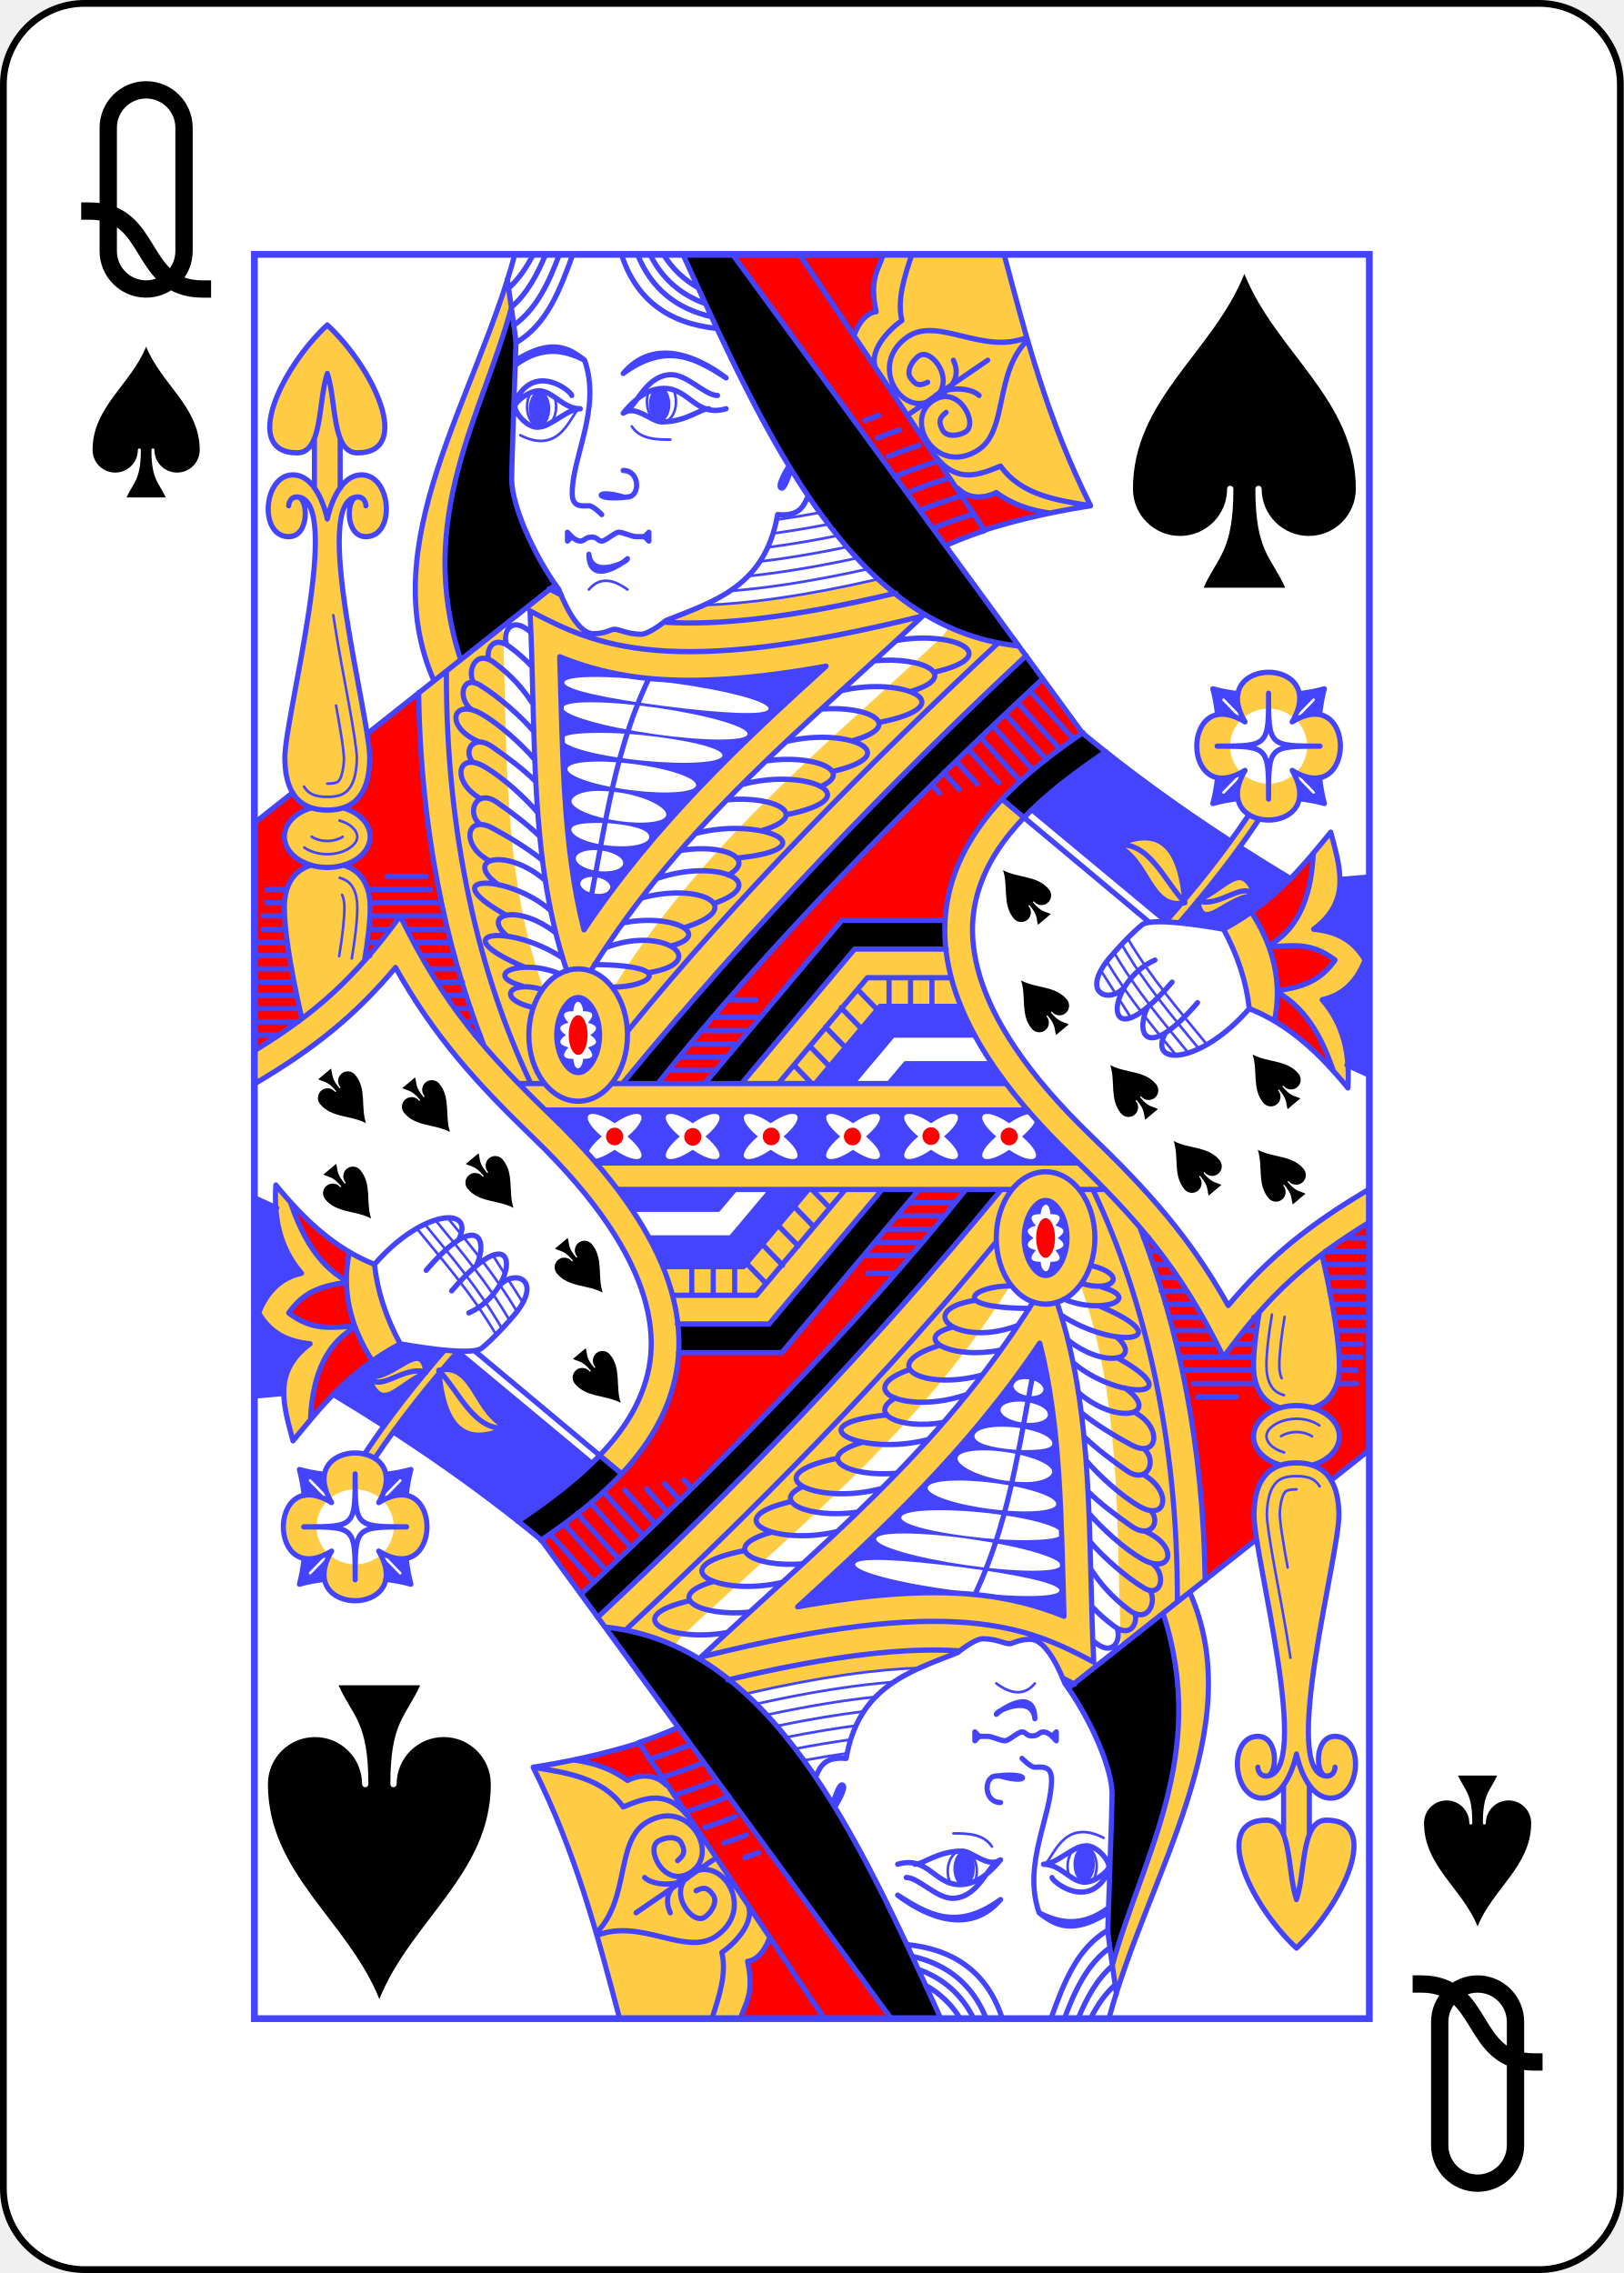
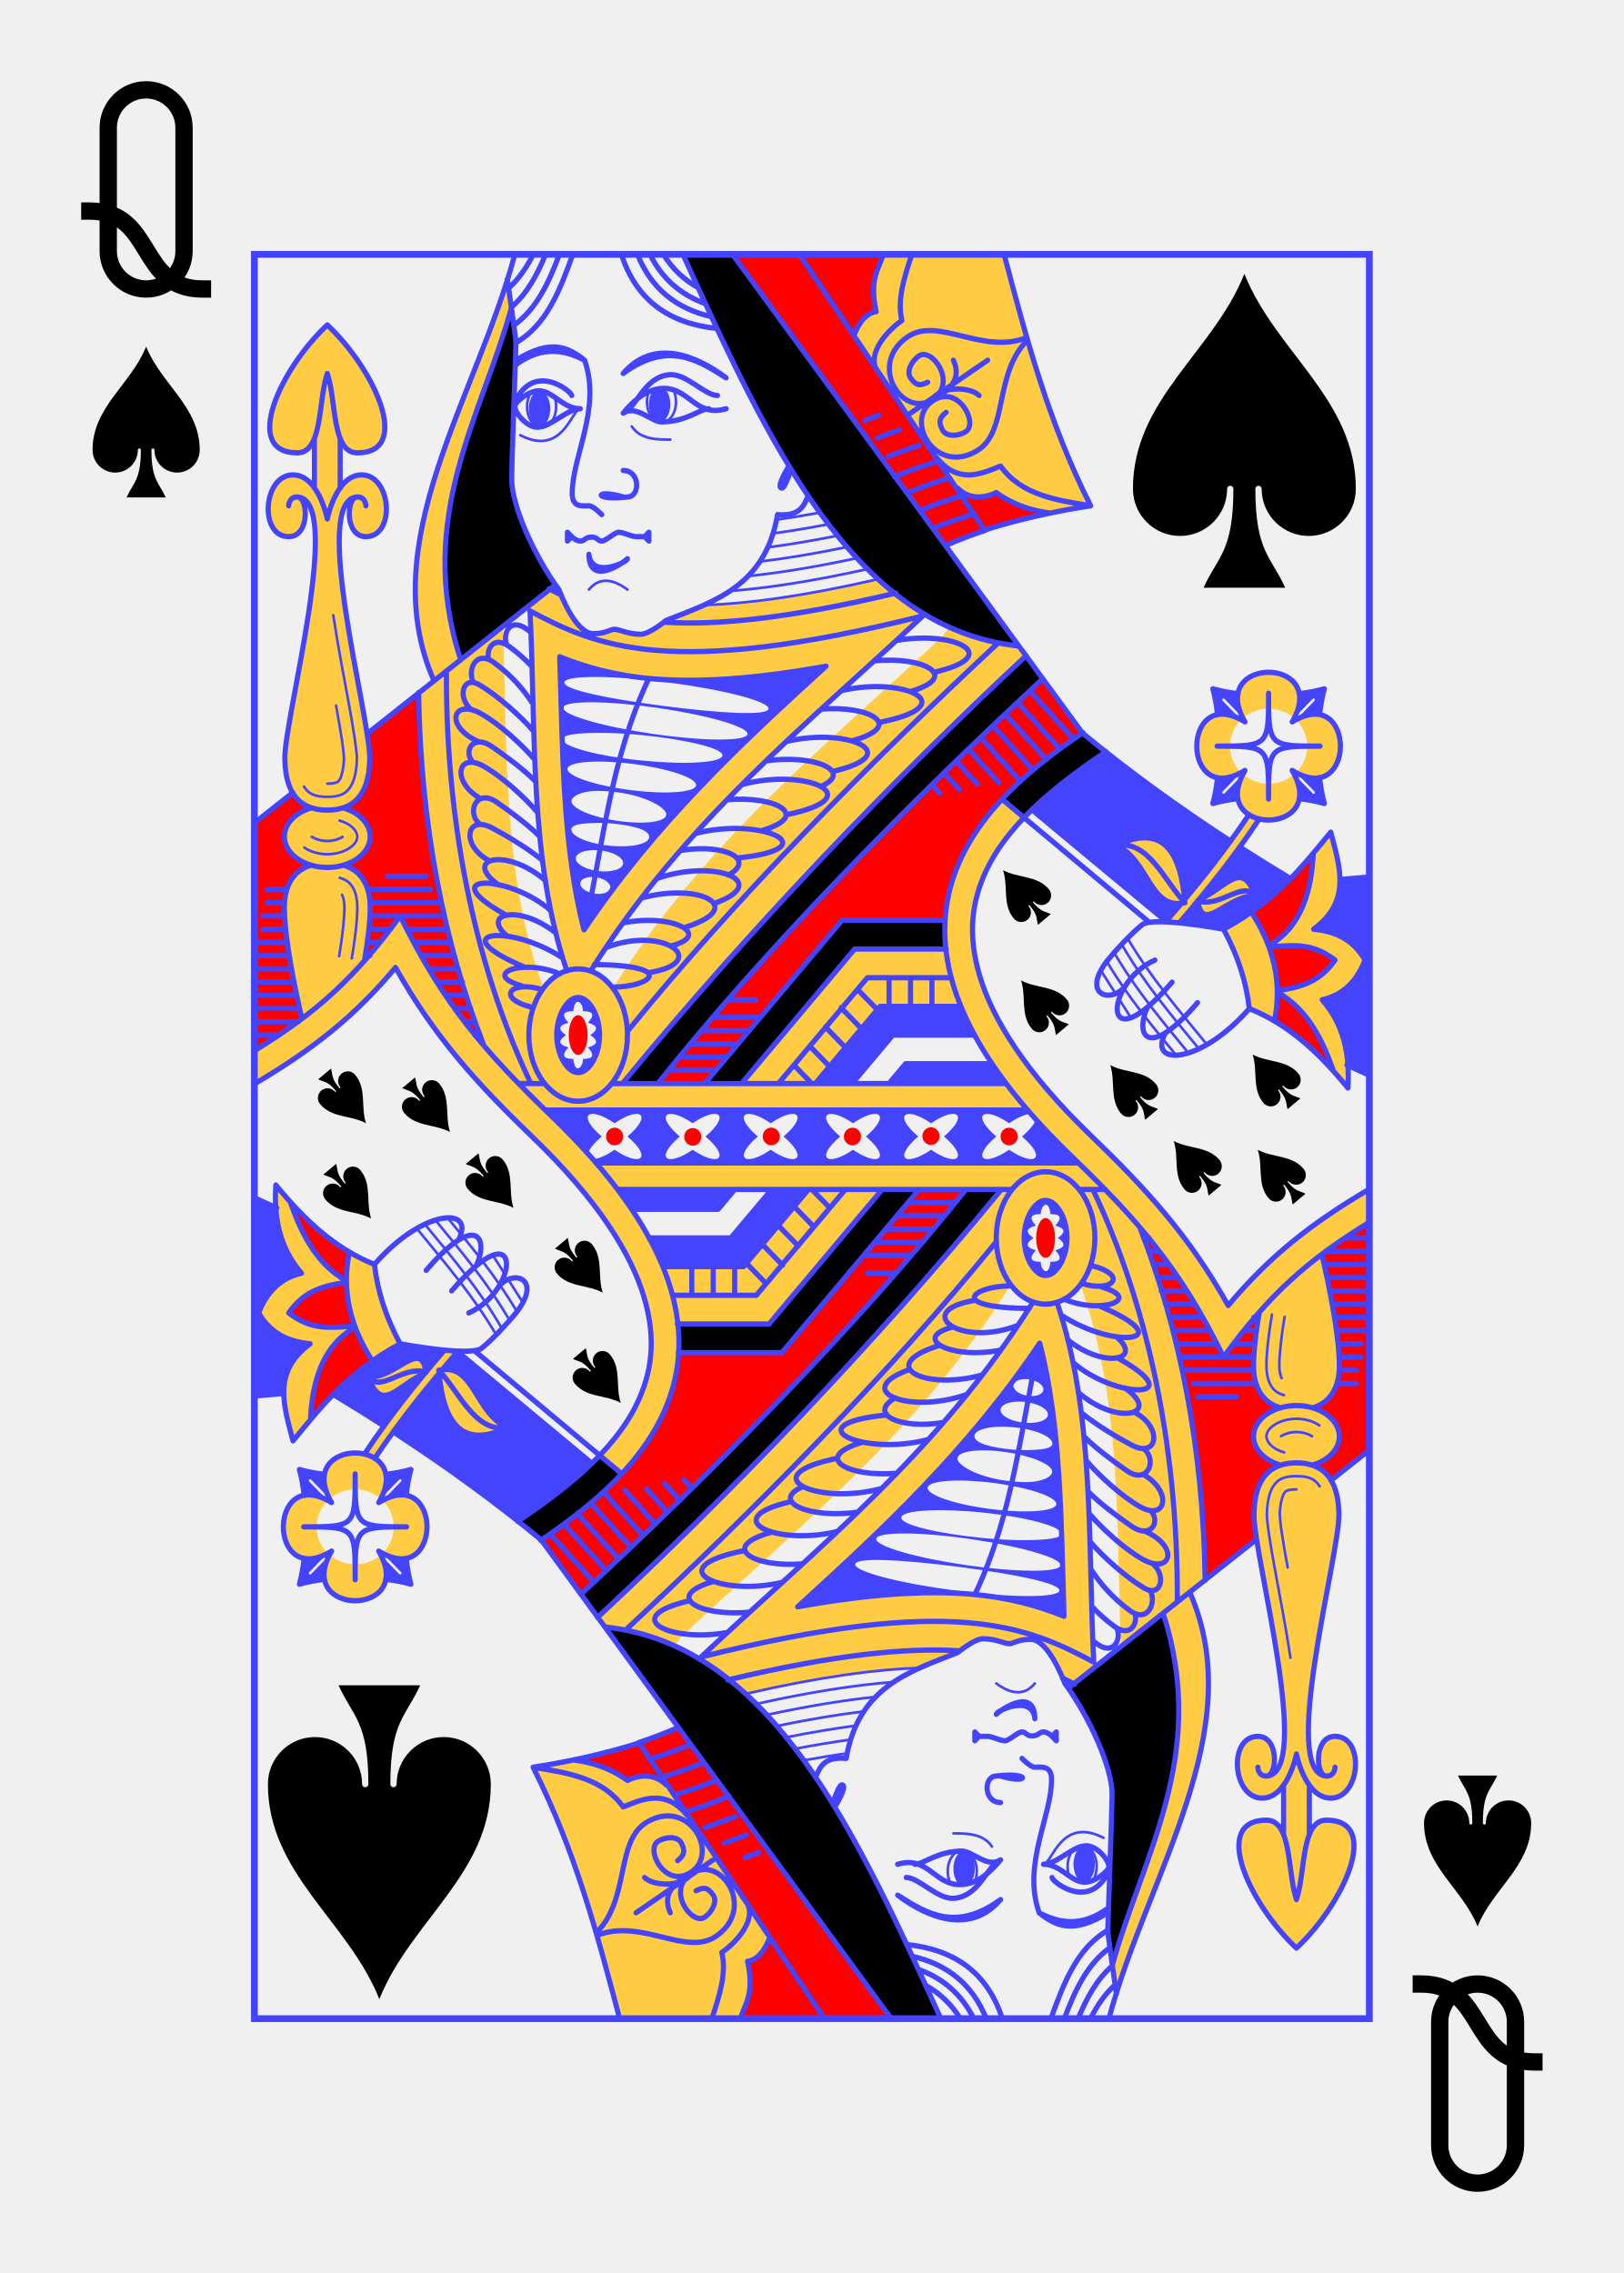
<svg xmlns="http://www.w3.org/2000/svg" xmlns:xlink="http://www.w3.org/1999/xlink" width="2.5in" height="3.5in" viewBox="-120 -168 240 336" preserveAspectRatio="none" class="card" face="QS">
  <defs>
    <rect id="SQX" width="164.8" height="260.8" x="-82.4" y="-130.4" />
  </defs>
  <symbol id="SQ" viewBox="-500 -500 1000 1000" preserveAspectRatio="xMinYMid">
    <path d="M-260 100C40 100 -40 460 260 460M-175 0L-175 -285A175 175 0 0 1 175 -285L175 285A175 175 0 0 1 -175 285Z" stroke="black" stroke-width="80" stroke-linecap="square" stroke-miterlimit="1.5" fill="none" />
  </symbol>
  <symbol id="S" viewBox="-600 -600 1200 1200" preserveAspectRatio="xMinYMid">
    <path d="M0 -500C100 -250 355 -100 355 185A150 150 0 0 1 55 185A10 10 0 0 0 35 185C35 385 85 400 130 500L-130 500C-85 400 -35 385 -35 185A10 10 0 0 0 -55 185A150 150 0 0 1 -355 185C-355 -100 -100 -250 0 -500Z" fill="black" />
  </symbol>
  <symbol id="SQ1" preserveAspectRatio="none" viewBox="0 0 1300 2000">
    <path fill="#FC4" d="M635.396,0 851.867,312.338C895.107,299.119 938.831,290.348 975,285 924.902,188.224 899.894,94.154 874.111,0ZM295.525,27.285C246.276,180.98 142.754,335.54 209.252,483.084l-17.434,13.449c1.765,151.101 30.085,286.572 74.541,398.609 18.126,21.287 38.562,42.116 61.479,64.115 3.611,3.467 7.285,6.963 11.338,10.619L901.479,970l-0.414,-0.52c-0.122,-0.138 -0.237,-0.274 -0.359,-0.412 15.277,17.283 32.651,35.126 52.316,53.543C1030.143,1094.837 1080,1150 1130,1250c52.982,-70.642 98.186,-110.097 170,-152.787v-37.602c-68.62,39.334 -116.942,76.655 -164.555,131.967 -44.949,-77.848 -93.918,-130.607 -160.209,-192.689 -76.06,-71.231 -114.274,-131.591 -129.371,-180.426 -15.097,-48.834 -8.908,-86.603 7.949,-120.969 28.317,-57.727 91.514,-102.355 139.07,-133.863l-26.779,-21.49C896.537,588.11 793.226,665.675 806.109,786.488L699.861,787.5 568.062,939.893 429.484,939.863C578.06,763.299 745.829,594.028 899.188,455.1l-9.568,-10.99c-28.867,-3.021 -55.644,-10.376 -80.518,-21.428 -1.776,4.173 -4.434,8.021 -7.943,11.234C665.116,558.396 525.47,665.166 419.789,829.432L392.457,811.848C501.693,642.055 644.587,533.127 779.219,409.938l17.514,6.863c-17.744,-8.987 -34.487,-19.892 -50.291,-32.484 -124.713,29.032 -208.275,36.481 -267.268,31.982 0,0 -19.316,14.605 -29.316,14.605 -15,0 -25.58,-5.645 -30.58,-5.645 -5,0 -10,5 -25,5 -15,0 -30,-25 -40,-50 -1.514,-2.019 -3.014,-4.079 -4.232,-5.793l-39.219,30.256 10.51,-0.545c7.172,138.453 -1.258,281.236 43.029,408.135l-27.418,17.666c-1.329,-2.131 -2.433,-4.456 -3.268,-6.957C288.229,692.789 295.294,552.704 289.598,421.1l-69.703,53.773 20.205,-16.594C187.085,297.86 265.54,182.855 300.096,58.961ZM85,80c-55,50 -100,145 -35,145 9.343,0 15.216,-5.71 19.6,-15.59l-0.055,54.807C63.117,255.8 55.219,250 45,250c-35,0 -40,70 -5,70 24.463,0 22.958,-43.082 10.812,-44.932 53.482,5.085 -15.809,250.164 -15.303,296.221 0.268,24.388 6.628,48.737 31.463,56.209C48.177,632.494 35,645.17 35,660 35,674.308 47.266,686.611 65.385,692.256 41.675,699.576 35,720.74 35,740 35,776.244 48.136,836.132 55.518,866.33 82.604,846.546 106.084,825.429 128.84,800.219 132.148,778.915 135,756.89 135,740 135,720.601 128.228,699.269 104.152,691.959 118.028,686.751 129.282,676.588 135,660c0,-14.833 -13.182,-27.511 -30.787,-32.898 24.057,-8.658 30.018,-32.217 30.277,-55.812C134.997,525.232 65.706,280.154 119.188,275.068 107.042,276.918 105.537,320 130,320c35,0 30,-70 -5,-70 -10.834,0 -19.06,6.522 -25.074,15.021L100.252,209.279C104.49,218.999 110.421,225 120,225 185,225 140,130 85,80Zm641.48,287.838c-86.625,19.835 -151.788,28.17 -200.805,29.242 -14.225,6.274 -30.072,11.922 -45.779,18.959 58.993,4.499 142.554,-2.951 267.197,-32.037 -7.753,-5.207 -14.389,-10.769 -20.613,-16.164zm-370.49,88.291c29.627,11.745 64.914,21.559 110.029,25.15 51.303,4.084 115.556,0.486 200.564,-14.404C568.012,554 468.16,644.256 384.25,765.713 359.238,670.907 359.539,564.676 355.99,456.129ZM1182.5,473.75c-24.04,0 -48.056,17.347 -29.859,52.023A45,42.5 0 0 1 1182.5,515a45,42.5 0 0 1 29.865,10.764C1230.552,491.094 1206.538,473.75 1182.5,473.75Zm-54.691,47.48c-45.248,0.775 -37.642,97.738 22.793,66.217A45,42.5 0 0 1 1137.5,557.5a45,42.5 0 0 1 13.111,-29.943c-8.689,-4.533 -16.298,-6.438 -22.803,-6.326zm109.383,0c-6.503,-0.111 -14.108,1.792 -22.793,6.322A45,42.5 0 0 1 1227.5,557.5a45,42.5 0 0 1 -13.109,29.943c60.443,31.534 68.05,-65.438 22.801,-66.213zm-24.83,67.994A45,42.5 0 0 1 1182.5,600 45,42.5 0 0 1 1152.635,589.236c-11.988,22.852 -5.631,38.17 6.973,45.959 -23.682,34.464 -48.941,66.026 -74.949,96.207C1079.165,675.695 1058.451,645.458 1005,670c37.225,16.128 38.571,70.317 75.949,65.697 -5.866,6.761 -11.768,13.457 -17.697,20.102l15.207,1.887c7.255,-8.191 14.462,-16.467 21.611,-24.854 5.193,39.081 35.07,-7.575 67.213,-5.5 -16.48,-41.743 -32.05,-10.505 -66.478,4.637 24.571,-28.866 48.407,-59.083 70.803,-91.955 26.568,6.128 61.741,-10.798 40.754,-50.789zM1255,655c-32.963,38.744 -63.867,77.98 -125,110 16.819,30.213 26.654,60.208 30,90 47.231,18.324 82.887,51.837 115,90 2.342,-37.044 -4.297,-71.387 -30,-100 23.35,-4.999 40.003,-20.019 50,-45 -14.528,-24.402 -35.976,-32.699 -60,-35 44.875,-32.167 30.267,-71.339 20,-110zM811.885,817.785c10.865,41.665 35.342,88.007 78.586,139.424 -4.923,-5.823 -9.663,-11.583 -14.221,-17.254l-286.463,-0.059 64.605,-0.457 75.191,-86.939 93.883,-0.34c-4.903,-11.907 -8.743,-23.391 -11.582,-34.375zM377.5,842.5c4.423,0 9.318,2.003 14.867,9.24C397.916,858.978 402.5,871.022 402.5,885c0,13.978 -4.584,26.022 -10.133,33.26C386.818,925.497 381.923,927.5 377.5,927.5c-4.423,0 -9.318,-2.003 -14.867,-9.24C357.084,911.022 352.5,898.978 352.5,885c0,-13.978 4.584,-26.022 10.133,-33.26C368.182,844.503 373.077,842.5 377.5,842.5Z" />
  </symbol>
  <symbol id="SQ2" preserveAspectRatio="none" viewBox="0 0 1300 2000">
    <path fill="red" d="M557.518,0 805.967,330.457 851.014,311.998 635.367,0Zm78.021,0 63.766,90.75C710,65 725,65 725,65 716.507,26.779 728.315,17.104 733.201,0ZM820,265 851.867,312.338C877.508,304.499 903.32,298.225 927.654,293.266 907.758,290.721 885.519,284.656 865,270c-10,5 -30,10 -45,-5zm99.127,216.287C764.145,621.016 595.553,787.076 470.355,940.012L525,940 685,755h120.418l-0.055,-0.412c6.374,-102.762 97.501,-170.658 160.412,-212.229zm-727.42,15.562 -59.861,46.348 -0.396,0.305c1.931,12.046 3.108,21.693 3.041,27.787 -0.259,23.595 -6.221,47.154 -30.277,55.812C121.818,632.489 135,645.167 135,660 129.282,676.588 118.028,686.751 104.152,691.959 128.228,699.269 135,720.601 135,740c0,16.89 -2.852,38.915 -6.16,60.219 -1.952,2.162 -3.909,4.293 -5.873,6.395C138.567,789.967 153.927,771.431 170,750 200.251,810.502 230.449,854.592 266.857,895.715 221.902,783.105 193.584,647.634 191.707,496.85ZM44.531,610.361 0,644.615V902.783C30.798,884.466 56.707,866.736 80.428,846.898 72.428,853.57 64.158,860.019 55.518,866.33 48.136,836.132 35,776.244 35,740 35,720.74 41.675,699.576 65.385,692.256 47.266,686.611 35,674.308 35,660 35,645.17 48.177,632.494 66.973,627.498 56.529,624.356 49.362,618.221 44.531,610.361Zm1190.098,68.797 -1.121,1.047c-20.054,23.043 -41.871,45.665 -71.744,65.723 27.117,39.371 36.653,80.374 27.744,123.129 25.439,14.765 47.233,33.87 67.875,55.842 -10.09,-28.954 -26.957,-68.052 -64.619,-89.363C1229.865,829.721 1245.363,819.516 1260,800c-28.578,-21.248 -50.476,-15.945 -77.303,-15.67 39.149,-21.896 49.937,-64.783 51.932,-105.172zM110.746,819.238c-0.789,0.786 -1.581,1.567 -2.373,2.346 0.792,-0.778 1.584,-1.56 2.373,-2.346zm-5.152,5.051c-0.768,0.743 -1.535,1.487 -2.307,2.223 0.771,-0.735 1.538,-1.48 2.307,-2.223zm-5.262,5.006c-2.077,1.946 -4.165,3.876 -6.273,5.779 2.104,-1.902 4.195,-3.831 6.273,-5.779zm-6.539,6.021c-1.468,1.323 -2.945,2.636 -4.43,3.939 1.482,-1.304 2.962,-2.615 4.43,-3.939zM377.5,862.5a11,22.5 0 0 0 -11,22.5 11,22.5 0 0 0 11,22.5 11,22.5 0 0 0 11,-22.5 11,22.5 0 0 0 -11,-22.5zm225.176,127.465a10,10 0 0 0 -10,10 10,10 0 0 0 10,10 10,10 0 0 0 10,-10 10,10 0 0 0 -10,-10zM420,990a10,10 0 0 0 -10,10 10,10 0 0 0 10,10 10,10 0 0 0 10,-10 10,10 0 0 0 -10,-10zm91.133,0.41a10,10 0 0 0 -10,10 10,10 0 0 0 10,10 10,10 0 0 0 10,-10 10,10 0 0 0 -10,-10z" />
  </symbol>
  <symbol id="SQ3" preserveAspectRatio="none" viewBox="0 0 1300 2000">
    <path fill="#44F" d="M472.5,150a12.5,20 0 0 0 -12.5,20 12.5,20 0 0 0 12.5,20 12.5,20 0 0 0 12.5,-20 12.5,20 0 0 0 -12.5,-20zm-140,5a12.5,20 0 0 0 -12.5,20 12.5,20 0 0 0 12.5,20 12.5,20 0 0 0 12.5,-20 12.5,20 0 0 0 -12.5,-20zm23.49,301.129c3.549,108.548 3.248,214.779 28.26,309.584 83.91,-121.457 183.762,-211.713 282.334,-298.838 -85.008,14.89 -149.262,18.489 -200.564,14.404 -45.115,-3.592 -80.402,-13.405 -110.029,-25.15zm42.926,22.922c22.576,0.103 52.528,2.344 83.498,6.246 65.746,8.284 118.153,21.659 117.055,29.873 -1.098,8.214 -56.309,5.079 -122.053,-3.205 -65.739,-8.284 -117.118,-18.579 -116.027,-26.793 0.534,-4.02 14.072,-6.229 37.527,-6.121zM1117.5,492.5c2.401,8.404 4.227,18.249 5.475,28.844v0.361c7.388,-1.364 16.465,0.084 27.232,5.623l-21.267,-21.268a1.5,1.5 0 0 1 1.045,-2.576 1.5,1.5 0 0 1 1.076,0.455l21.268,21.268c-5.529,-10.748 -6.981,-19.813 -5.629,-27.193 -10.729,-1.249 -20.702,-3.086 -29.199,-5.514zm130,0c-8.425,2.407 -18.299,4.234 -28.924,5.482h-0.279c1.361,7.386 -0.087,16.461 -5.623,27.223l21.266,-21.266a1.5,1.5 0 0 1 1.031,-0.453 1.5,1.5 0 0 1 1.09,2.574l-21.267,21.268c10.757,-5.534 19.827,-6.984 27.211,-5.627v-0.172c1.249,-10.665 3.081,-20.576 5.496,-29.029zm-853.6,15.258c20.384,0.103 47.429,2.344 75.393,6.246 59.364,8.284 106.684,21.659 105.691,29.873 -0.993,8.214 -49.917,8.157 -109.277,-0.127 -59.364,-8.284 -106.684,-21.659 -105.691,-29.873 0.486,-4.019 12.709,-6.227 33.885,-6.119zm7.695,34.68c15.094,-0.075 32.615,0.814 50.479,2.562 51.501,5.041 94.008,14.752 93.676,23.004 -0.329,8.252 -42.347,10.855 -93.85,5.814C400.399,568.778 358.918,558.002 359.25,549.75c0.203,-5.087 15.52,-7.179 42.346,-7.312zm590.814,21.094c-26.288,17.831 -58.004,39.716 -85.844,65.822L1063.252,755.799c5.929,-6.645 11.831,-13.341 17.697,-20.102C1043.571,740.317 1042.225,686.128 1005,670c53.451,-24.542 74.165,5.695 79.658,61.402 18.288,-21.222 36.203,-43.132 53.461,-66.25 -50.496,-31.89 -99.368,-65.632 -145.709,-101.621zm92.248,167.871c-1.235,1.434 -2.47,2.867 -3.709,4.295 1.306,-0.161 2.653,-0.388 4.051,-0.697 -0.104,-1.216 -0.224,-2.404 -0.342,-3.598zm-21.406,24.396 1.324,1.023C1092.824,758.22 1130,765 1130,765c33.235,-17.408 57.528,-36.95 78.082,-57.385 -19.956,-11.655 -39.702,-23.553 -59.211,-35.719 -15.553,20.888 -31.646,40.782 -48.066,60.072 34.429,-15.142 49.998,-46.38 66.478,-4.637 -32.143,-2.075 -62.02,44.581 -67.213,5.5 -7.149,8.386 -14.356,16.663 -21.611,24.854zM399.885,574.988c12.139,-0.075 26.23,0.814 40.598,2.562 41.421,5.041 74.783,15.817 74.516,24.068 -0.265,8.252 -34.059,10.855 -75.48,5.814 -41.421,-5.041 -74.783,-15.817 -74.516,-24.068 0.164,-5.087 13.308,-8.243 34.883,-8.377zm814.908,12.684 21.267,21.268a1.5,1.5 0 1 1 -2.121,2.121l-21.266,-21.266c5.537,10.764 6.984,19.84 5.621,27.227h0.322c10.609,1.248 20.468,3.074 28.883,5.479 -2.428,-8.497 -4.263,-18.47 -5.512,-29.199 -7.381,1.352 -16.447,-0.099 -27.195,-5.629zm-64.588,0.002c-10.75,5.53 -19.816,6.98 -27.197,5.627v0.072c-1.249,10.702 -3.085,20.648 -5.508,29.127 8.498,-2.428 18.47,-4.265 29.199,-5.514 -1.352,-7.38 0.1,-16.446 5.629,-27.193l-21.268,21.268a1.5,1.5 0 1 1 -2.121,-2.121zM399.951,608.221c7.756,-0.014 16.339,0.596 25.049,1.779 30.51,4.147 55.198,16.746 55.244,25 0.049,8.255 -24.648,11.585 -55.16,7.438 -30.51,-4.147 -55.282,-14.199 -55.328,-22.453 -0.032,-5.623 11.687,-11.731 30.195,-11.764zm2.941,36.283c3.928,-0.016 8.001,0.151 12.107,0.496 25.086,2.107 44.778,7.028 45.422,14.979 0.643,7.95 -19.171,12.686 -44.256,10.578 -25.086,-2.107 -45.944,-10.261 -46.588,-18.211 -0.523,-6.467 13.793,-7.764 33.314,-7.842zm-6.371,30.781c1.538,10e-4 3.102,0.061 4.674,0.18 15.244,1.152 28.128,7.433 28.779,14.027 0.652,6.595 -11.178,11.008 -26.422,9.855 -15.244,-1.152 -28.128,-7.433 -28.779,-14.027 -0.573,-5.812 8.608,-10.048 21.748,-10.035zm-2.721,30.471c0.975,0.002 1.966,0.05 2.963,0.145 9.661,0.914 17.828,5.899 18.242,11.133 0.413,5.235 -7.086,8.737 -16.748,7.822 -9.661,-0.914 -17.828,-5.899 -18.242,-11.133 -0.364,-4.614 5.455,-7.977 13.785,-7.967zm906.199,0.078 -34.277,2.855c0.225,20.003 -6.783,39.153 -30.719,56.311 24.024,2.301 45.472,10.598 60,35 -9.997,24.981 -26.65,40.001 -50,45 19.682,21.91 28.177,47.183 30.029,74.453l0.01,0.008 24.957,11.094zm-167.266,64.205c0.237,0.446 0.471,0.893 0.705,1.34 -0.234,-0.446 -0.468,-0.893 -0.705,-1.34zm3.041,5.883c0.083,0.166 0.171,0.332 0.254,0.498 -0.083,-0.166 -0.171,-0.332 -0.254,-0.498zm2.676,5.484c0.215,0.453 0.425,0.905 0.637,1.357 -0.212,-0.452 -0.422,-0.905 -0.637,-1.357zm2.455,5.324c0.179,0.4 0.364,0.801 0.541,1.201 -0.177,-0.4 -0.361,-0.801 -0.541,-1.201zm2.596,5.984c0.21,0.502 0.413,1.004 0.619,1.506 -0.206,-0.502 -0.409,-1.004 -0.619,-1.506zm2.07,5.117c0.198,0.503 0.4,1.005 0.594,1.508 -0.194,-0.503 -0.396,-1.005 -0.594,-1.508zm2.342,6.188c0.192,0.531 0.376,1.061 0.564,1.592 -0.188,-0.531 -0.372,-1.061 -0.564,-1.592zm1.732,4.965c0.204,0.605 0.411,1.21 0.609,1.814 -0.199,-0.605 -0.405,-1.21 -0.609,-1.814zm2.027,6.266c0.185,0.602 0.358,1.203 0.537,1.805 -0.179,-0.601 -0.352,-1.203 -0.537,-1.805zm1.469,5.01c0.18,0.638 0.359,1.276 0.533,1.914 -0.174,-0.638 -0.353,-1.276 -0.533,-1.914zM377.5,842.5c-4.423,0 -9.318,2.003 -14.867,9.24C357.084,858.978 352.5,871.022 352.5,885c0,13.978 4.584,26.022 10.133,33.26 5.549,7.238 10.444,9.24 14.867,9.24 4.423,0 9.318,-2.003 14.867,-9.24C397.916,911.022 402.5,898.978 402.5,885c0,-13.978 -4.584,-26.022 -10.133,-33.26C386.818,844.503 381.923,842.5 377.5,842.5Zm-0.273,4.795c2.956,0.088 5.949,5.08 5.949,10.705 10.931,-0.111 14.677,3.311 5.676,13 13.697,3.744 10.645,8.7 2.838,14 7.808,5.3 10.86,10.256 -2.838,14 9.002,9.689 5.255,13.111 -5.676,13 0,10 -9.46,18 -11.352,0 -10.931,0.111 -14.677,-3.311 -5.676,-13 -13.697,-3.744 -10.645,-8.7 -2.838,-14 -7.808,-5.3 -10.86,-10.256 2.838,-14 -9.002,-9.689 -5.255,-13.111 5.676,-13 0.828,-7.875 3.103,-10.773 5.402,-10.705zm352.357,5.205 -75.191,86.939 43.004,-0.041L744.445,885H840l-15,-32.5zm29.723,65 -19.23,22.236L876.25,939.955 860,917.5Zm-104.135,52.42 -315.76,0.18c2.44,2.479 4.988,4.874 7.566,7.289 15.37,14.394 29.321,28.433 41.91,42.127 1.07,-4.444 6.05,-11.131 16.111,-19.516 -30,-25 -15,-35 15,-15 30,-20 45,-10 15,15 30,25 15,35 -15,15 -11.069,7.379 -20.085,10.664 -25.562,10.629 1.311,1.463 2.628,2.926 3.906,4.381l256.418,-0.133zm-170.012,4.445C490.609,974.219 499.75,977.5 511,985c30,-20 45,-10 15,15 30,25 15,35 -15,15 -30,20 -45,10 -15,-15 -18.75,-15.625 -19.922,-25.391 -10.84,-25.635zm91,0C581.609,974.219 590.75,977.5 602,985c30,-20 45,-10 15,15 30,25 15,35 -15,15 -30,20 -45,10 -15,-15 -18.75,-15.625 -19.922,-25.391 -10.84,-25.635z" />
  </symbol>
  <symbol id="SQ4" preserveAspectRatio="none" viewBox="0 0 1300 2000">
    <path fill="black" d="M499.674,0C598.831,212.426 698.516,423.784 891.078,444.248L557.508,0ZM299.898,59.855C265.541,182.854 187.085,297.86 240.1,458.279L349.875,372.945C322.205,333.641 300,282.29 300,255c0,-20 5.003,-149.999 5,-155 -10e-4,-2.004 -2.411,-19.274 -5.102,-40.145zM899.91,454.842C746.551,593.77 578.784,763.041 429.508,939.469l40.848,0.543C595.553,787.076 764.144,621.017 918.955,481.379Zm65.791,87.457c-28.872,19.187 -64.125,44.128 -93.979,75.523l25.551,20.043c30.23,-29.844 65.96,-54.59 95.6,-73.979 -9.281,-6.879 -18.471,-14.107 -27.172,-21.588zM685,755 525.102,939.883 570,940 699.861,787.5H806.65L805,755Z" />
  </symbol>
  <symbol id="SQ5" preserveAspectRatio="none" viewBox="0 0 1300 2000">
    <path stroke="#44F" stroke-linecap="round" stroke-linejoin="round" stroke-width="6" fill="none" d="M435,885A57.5,75 0 0 1 377.5,960 57.5,75 0 0 1 320,885 57.5,75 0 0 1 377.5,810 57.5,75 0 0 1 435,885v0M417.077,940H876.026M308.271,940h28.757M339.491,970H901.478M131.845,543.196 351.035,374.589M6.9310566e-5,644.615 44.832,610.129M1138.166,665.182C1077.993,627.183 1020.125,586.553 965.296,542.458M1208.58,707.907c-20.188,-11.785 -40.16,-23.815 -59.891,-36.121M557.518,-3.5577172e-4 965.446,542.578M1299.729,1059.765c-68.477,39.278 -116.733,76.573 -164.284,131.813 -44.949,-77.848 -93.918,-130.607 -160.209,-192.689 -76.06,-71.231 -114.274,-131.591 -129.371,-180.426 -15.097,-48.834 -8.908,-86.603 7.949,-120.969 28.317,-57.727 91.513,-102.355 139.07,-133.864M499.685,0.037C598.837,212.453 698.514,423.778 890.342,443.851M364.365,812.312C320.077,685.414 328.509,542.63 321.336,404.177c76.717,39.852 163.357,77.441 457.882,5.761C644.587,533.127 501.693,642.054 392.457,811.847M355.977,456.125c29.63,11.748 64.921,21.562 110.043,25.154 51.306,4.084 115.563,0.486 200.578,-14.406 -98.578,87.128 -198.392,177.482 -282.246,298.861 -24.965,-94.927 -24.797,-201.063 -28.375,-309.609v0M867.343,440.406C719.63,574.076 560.439,730.575 436.094,879.438M223.892,472.869c-0.823,183.169 37.986,343.482 98.116,466.271M191.498,496.713c2.086,150.922 30.405,286.392 75.553,398.739M429.507,939.468C578.783,763.04 746.552,593.77 899.911,454.841M470.355,940.012C595.553,787.076 764.145,621.017 918.956,481.379M525,940 685,755h120.419M567.926,940.05 699.861,787.5h106.789M611.465,939.39 714.723,820h97.264M654.392,939.439 729.584,852.5h93.897M697.397,939.399 744.445,885h95.046M740.075,939.736 759.307,917.5H860M906.392,629.423 1063.785,756.677M871.924,617.813 1043.244,757.011M459.619,481.348C414.869,573.513 406.452,669.627 385,765M303.656,-0.002C259.093,162.789 138.614,327.078 209.423,483.473M240.1,458.28C187.085,297.86 265.541,182.854 300.096,58.96M805.811,330.134c14.888,-6.445 30.422,-12.16 46.149,-17.214M0.097,902.739C71.866,860.067 117.037,820.617 170,750c50,100 99.857,155.164 176.979,227.389 281.561,263.684 94.151,409.611 -13.084,480.469M377.5,842.5c4.423,0 9.318,2.003 14.867,9.24C397.916,858.978 402.5,871.022 402.5,885c0,13.978 -4.584,26.022 -10.133,33.26C386.818,925.497 381.923,927.5 377.5,927.5c-4.423,0 -9.318,-2.003 -14.867,-9.24C357.084,911.022 352.5,898.978 352.5,885c0,-13.978 4.584,-26.022 10.133,-33.26C368.182,844.503 373.077,842.5 377.5,842.5v0M1130,765c16.819,30.213 26.654,60.208 30,90 47.231,18.324 82.887,51.837 115,90 2.342,-37.044 -4.297,-71.387 -30,-100 23.35,-4.999 40.003,-20.019 50,-45 -14.528,-24.402 -35.976,-32.699 -60,-35 44.875,-32.167 30.267,-71.339 20,-110 -32.963,38.744 -63.867,77.98 -125,110v0M1300,705.833l-34.324,2.86M1300,930.555l-26.171,-11.632M1192.727,836.426c37.699,20.42 54.567,59.519 65.28,89.01M1182.969,784.923c26.555,-0.869 48.454,-6.172 77.031,15.077 -14.637,19.516 -30.136,29.721 -67.201,34.643M1234.629,679.158c-1.994,40.389 -12.783,83.276 -52.204,104.577M1162.343,745.425c26.538,39.875 36.074,80.877 26.979,123.434M1130,765c0,0 -82.168,-15 -95,-5 -12.832,10 -32.969,31.307 -40,40 -31.97,39.527 3.645,49.729 20,30M1050,800c-59.312,25.45 -64.226,120.615 20,25M1041.193,853.529c-14.944,32.294 0.758,60.301 58.5,-5.248M1062.185,882.591C1040.994,921.292 1103.755,918.144 1160,855M1063.252,755.8c33.572,-37.624 66.287,-76.827 96.446,-120.735M1078.458,757.687c32.493,-36.683 64.095,-75.006 93.255,-117.826M1085,735c-4.952,-58.002 -25.404,-90.068 -80,-65 38.526,16.691 38.617,74.158 80,65v0M1005,670c37.807,-6.254 56.14,40.797 80,65M1100,732.332c35,-15 50.673,-47.071 67.282,-5 -32.282,-2.084 -62.282,45 -67.282,5v0M1100.066,732.845c26.326,8.267 52.462,-23.905 67.216,-5.514M1155,585C1080,630 1080,485 1155,530c-45,-75 100,-75 55,0 75,-45 75,100 10e-5,55 45,75 -100,75 -55,10e-6v0M1242.5,557.5c-60,0 -60,0 -60,-60 0,60 0,60 -60,60 60,0 60,0 60,60 0,-60 0,-60 60,-60v0M1122.974,521.343c-1.248,-10.594 -3.073,-20.44 -5.474,-28.843 8.577,2.45 18.654,4.3 29.498,5.55M1146.755,616.978c-10.751,1.249 -20.742,3.09 -29.255,5.522 2.422,-8.479 4.258,-18.424 5.507,-29.126M1241.948,592.986c1.25,10.85 3.1,20.933 5.552,29.514 -8.414,-2.404 -18.273,-4.23 -28.883,-5.478M1218.576,497.983c10.625,-1.248 20.499,-3.076 28.924,-5.483 -2.415,8.453 -4.247,18.364 -5.495,29.029M357.959,386.261c-4.785,-2.306 -9.524,-4.688 -14.283,-7.126M748.069,383.939C622.451,413.088 538.889,420.538 479.792,417.078M355.99,456.129c29.627,11.745 64.914,21.559 110.029,25.15 51.303,4.084 115.556,0.486 200.564,-14.404C568.012,554 468.16,644.256 384.25,765.713 359.238,670.907 359.539,564.676 355.99,456.129v0M85,135c10.787,31.13 5,90 35,90 65,0 20,-95 -35,-145 -55,50 -100,145 -35,145 30,0 24.213,-58.87 35,-90v0M40,285c0,0 0,-10 10,-10 12.881,0 15,45 -10,45 -35,0 -30,-70 5,-70 30,0 40,50 40,50 0,0 10,-50 40,-50 35,0 40,70 5,70 -25,0 -22.881,-45 -10,-45 10,0 10,10 10,10M120,275c-55,2.668 15,250 14.491,296.289C134.168,600.673 125,630 85,630 45,630 35.832,600.673 35.509,571.289 35,525 105,277.668 50,275M70,264.984V208.333M100,265.189V208.744M103.206,627.393C121.818,632.488 135,645.167 135,660c0,19.33 -22.386,35 -50,35 -27.614,0 -50,-15.67 -50,-35 0,-14.83 13.177,-27.506 31.782,-32.604M65.931,692.476C41.675,699.577 35,720.74 35,740c0,36.244 13.136,96.133 20.364,126.343M128.369,800.677C132.147,778.914 135,756.89 135,740c0,-19.399 -6.772,-40.731 -31.462,-47.677M256.892,885h6.386M1.1417102e-4,885 28.737,885M245.572,870h11.901M2.5229169e-5,870 51.088,870M233.67,855h18.578M4.1609595e-5,855 52.54,855M222.93,840h24.093M7.6084636e-5,840 49.347,840M212.771,825h29.898M4.2336546e-5,825 46.444,825M203.192,810h34.543M4.0905762e-6,810 43.541,810M194.483,795h38.897M129.462,795h5.225M-3.8457096e-5,795 40.638,795M186.065,780h42.961M131.784,780h14.514M-3.1733115e-5,780 38.316,780M178.228,765h46.734M133.816,765h24.673M10,765H36.284M134.687,750h86.502M10,750H34.543M134.977,735h83.018M15,735H35.123M132.655,720H205M15,720H37.845M155,705h45M325,510c-11.823,-17.571 -24.455,-31.947 -45.421,-47.163 -21.678,-15.732 -32.015,9.636 -23.863,22.705M325,540c-13.684,-15.717 -40.727,-39.318 -62.257,-51.807 -20.397,-11.832 -26.523,15.099 -9.535,27.995M326.649,572.539c-13.684,-15.717 -40.423,-39.856 -62.257,-51.807 -33.042,-18.086 -43.839,14.159 -2.743,31.807M329.682,632.145c-13.684,-15.717 -40.423,-39.856 -62.257,-51.807 -30.812,-16.866 -37.656,16.866 -5.116,35.807M328.068,597.688c-13.861,-13.59 -33.316,-27.705 -50.773,-39.513 -22.074,-14.931 -34.105,4.474 -22.836,17.226M332.196,659.388c-13.77,-13.233 -32.62,-26.885 -49.583,-38.358 -24.045,-16.263 -36.173,12.272 -19.252,25.316M335.481,686.606C319.244,673.642 295.514,659.744 277.425,650.338c-31.27,-16.261 -36.887,20.479 -3.298,37.121M339.442,709.944C293.812,671.344 241.204,684.642 285,715M345.578,743.858c-49.783,-42.234 -140.14,-42.27 -51.454,5.5M359.154,797.427C296.308,757.356 217.415,767.986 315.257,808.088M356.152,815.716c-43.416,-18.163 -92.791,0.21 -43.971,13.658M335.796,833.551c-36.462,-11.384 -55.926,9.427 -11.424,20.211M323.637,467.387c-7.192,-7.586 -15.51,-14.892 -25.859,-22.401 -17.521,-12.715 -26.719,0.327 -25.123,12.489M322.159,428.227c-1.318,-1.002 -2.67,-2.006 -4.059,-3.014 -19.412,-14.087 -28.607,3.442 -24.227,16.361M351.502,769.347c-41.829,-32.623 -87.13,-22.987 -57.826,2.599M396.51,805.034c97.552,1.04 65.936,25.615 21.194,25.634M410.204,785.716c31.879,-11.92 60.58,-9.172 74.958,-1.629 16.817,8.823 14.04,24.205 -26.164,30.349M430.55,757.732c58.577,-11 103.695,13.949 55.485,26.189M451.623,729.604c67.421,-18.097 125.455,10.742 49.426,33.663M469.152,707.617c69.253,-23.471 135.427,4.475 67.152,28.145M497.035,675.734c50.502,-8.008 88.675,9.666 55.551,28.022M514.063,656.567c77.254,-19.945 157.955,17.262 48.763,27.753M550.915,618.31c57.176,-5.002 100.009,18.027 40.226,35.034M568.891,600.939c75.248,-19.798 151.842,14.609 51.224,34.336M596.84,574.156c55.645,-7.643 102.468,11.747 64.246,28.765M620.738,552.108c71.57,-16.516 140.665,14.62 53.46,34.064M660.734,515.57c57.115,-4.525 99.001,18.874 36.455,35.786M684.387,494.589c73.88,-16.895 144.864,16.899 43.681,36.081M722.796,460.826c57.765,-5.504 101.75,17.66 42.025,34.797M748.431,437.765c68.018,-11.92 127.591,17.439 43.802,36.027M645.552,273.862C640.452,285.479 635.593,297.26 610,295c-14.372,81.302 -73.773,98.388 -130,120 0,0 -19.419,15.646 -29.419,15.646C435.581,430.646 425,425 420,425c-5,0 -10,5 -25,5 -15,0 -30,-25 -40,-50 -30,-40 -55,-96.045 -55,-125 0,-20 5.003,-149.999 5,-155 -0.002,-3.089 -5.728,-42.446 -10.104,-72.074M622.933,240.321C616.616,250.552 609.194,264.742 615,265c2.734,0.121 6.97,-10.378 10.244,-19.906M904.16,494.814l50.564,54.175M889.99,508.204l48.735,52.216M875.348,521.087l48.019,51.449M861.637,534.968l46.154,49.451M847.017,547.875l45.963,49.246M832.833,561.25l35.288,37.809M818.663,574.639l24.026,25.742M803.865,587.356l17.842,19.116M790.064,601.14l8.928,9.566M482.759,925h55.419M495.895,910h55.008M508.21,895h55.829M521.346,880h55.419M534.483,865h55.419M552.956,845H585M790,820v32.5M765,820v32.5M740,820v32.5M703.268,833.268l22.578,22.578M684.089,854.089l23.399,23.399M665.936,875.936l22.783,22.783M648.194,898.194l22.578,22.578M629.22,919.22l20.731,20.731M791.296,310.755c15.63,-6.297 31.834,-11.835 48.115,-16.69M776.157,290.351c15.845,-6.355 32.273,-11.933 48.765,-16.813M760.822,270.486c16.181,-6.504 32.973,-12.196 49.824,-17.161M746.548,252.229c16.426,-6.796 33.542,-12.736 50.759,-17.91M739.121,229.174c11.718,-4.608 23.734,-8.797 35.842,-12.6M726.547,208.228c8.464,-3.276 17.075,-6.335 25.756,-9.191M711.686,188.339c5.395,-2.008 10.857,-3.949 16.37,-5.825M900.409,94.432C848.546,114.254 796.728,69.77 761.432,93.622 715,125 755,185 789.335,165.189 821.135,146.84 790,105 775,115c-9.303,6.202 -14.888,18.309 -10,25 6.18,8.459 10.489,9.628 20,5M901.467,97.133C861.761,135.456 879.347,201.012 842.741,222.521 794.423,250.91 757.503,188.968 790.171,166.514c30.256,-20.796 54.606,25.324 39.12,34.554 -9.604,5.724 -22.937,5.55 -26.869,-1.743 -4.972,-9.221 -4.172,-13.613 4.102,-20.203M765,180l90,-60M845,160c-10,-10 -45.467,-11.357 -55,5 22.008,-11.038 34.763,-24.757 25,-45M795,230c25,30 50,20 75,10 24.055,32.765 64.661,38.666 105,45M725,130C715,110 740,85 755,75 749.149,51.949 757.707,26.01 766.594,0.005M700,90c10,-25 25,-25 25,-25 -8.483,-38.172 3.289,-47.867 8.187,-64.931M427.964,0.018C445.065,51.748 483.313,78.4 539.319,83.994M446.671,0.044C462.631,38.844 492.036,61.7 533.14,70.683M461.245,0.016C475.225,27.447 496.929,45.719 525.584,55.748M476.996,0.108C487.38,16.454 500.998,28.964 517.636,37.894M371.264,0.044C356.344,40.197 340.918,80.075 304.697,100.286M355.609,0.044C343.343,31.804 329.139,61.846 302.671,80.299M339.571,0.021C329.734,23.196 317.891,44.53 299.715,59.884M325.157,0.084C317.465,14.722 308.277,27.965 296.268,38.544M305,120c41.102,-25.066 61.561,-14.287 80,0 20,55 -15,110 -14.419,151.676 0.216,15.477 11.727,13.449 19.419,13.324 4.999,-0.081 15,10 15,10M305,125c29.586,-20.976 55.476,-17.507 80,-5M430,245c20,0 20,30 5,30 -40,5 -40,-10 -5,0M365,315v10l5,-5 -5,-5v0M455,320l5,-5v10l-5,-5v0M370,320c0,0 5,5 10,5 5,0 5.244,-4.01 12.322,-4.485C400,320 400,325 405,325c5,0 15,-10 20,-10 5,0 15,5 20,5h10M390,340c3.07,28.452 45.614,8.689 45,5 -5,5 -44.772,31.851 -45,-5v0M430,135c51.536,-36.719 85.865,-16.182 120,5 -35.405,-25.982 -85,-45 -120,-5v0M540,160C525,160 503.53,134.615 483.614,136.451 453.799,139.2 445,175 430,180 447.935,158.592 463.794,151.781 478.07,151.935 507.274,152.251 515,185 550,175M430,180c15,-10 32.809,10.043 45.174,9.945C504.082,189.717 519.494,175 530,175M380,175c-20,0 -30.874,-19.165 -47.032,-20.29 -12.341,-0.86 -29.195,12.612 -29.195,17.612 0,7.071 11.237,20.708 22.743,23.258C342.908,199.214 362.812,175.349 380,175v0M305,165c22.643,-42.75 64.953,-9.492 65,-5M820,265c15,15 35,10 45,5 20.519,14.656 42.757,20.72 62.683,23.229M851.867 312.337C895.106 299.118 938.831 290.348 975 285C924.901 188.223 899.901 94.153 874.117 -0.002 M851.867,312.337C895.106,299.118 938.831,290.348 975,285 924.901,188.223 899.901,94.153 874.117,-0.002M851.013,311.998 635.367,-2.4089679e-4M927.653,293.265C907.757,290.72 885.519,284.656 865,270c-10,5 -30,10 -45,-5" />
  </symbol>
  <symbol id="SQ6" preserveAspectRatio="none" viewBox="0 0 1300 2000">
    <path stroke="#44F" stroke-linecap="round" stroke-linejoin="round" stroke-width="3" fill="none" d="M986.603,811.202l17.525,26.837m3.576,5.477 14.288,21.88M993.49,800.868c12.595,20.813 26.365,39.794 40.672,57.94m3.681,4.637c6.057,7.579 12.2,15.026 18.38,22.414m3.579,4.268c4.936,5.872 9.889,11.716 14.837,17.57M1002.289,791.277c25.655,42.892 56.331,77.957 86.527,113.771M1011.321,782.244c26.598,44.899 58.724,81.183 90.152,118.553M1018.211,775.405C1045.438,820.52 1078.197,857.015 1110,895M91.99,409.09c5.346,34.4 12.365,69.897 17.979,99.543 5.614,29.646 9.608,54.847 9.523,62.492 -0.145,13.187 -2.604,25.095 -7.352,32.221C107.393,610.471 101.334,615 85,615 68.666,615 62.607,610.471 57.859,603.346M95.23,511.424c2.783,14.698 5.162,28.283 6.813,38.99 1.65,10.708 2.461,19.517 2.449,20.547 -0.126,11.422 -3.037,21.371 -4.834,24.068 -1.554,2.333 -1.961,2.671 -3.316,3.332C94.986,599.022 91.781,600 85,600M99.244,641.859C113.484,645.758 120,654.053 120,660c0,3.875 -2.134,8.183 -8.246,12.461C105.642,676.739 95.97,680 85,680 74.03,680 64.358,676.739 58.246,672.461M99.477,706.764c8.836,2.486 12.848,6.436 15.93,11.998C118.488,724.324 120,732.046 120,740c0,15.201 -2.706,36.775 -6.41,58.111M102.949,660.283C99.903,662.338 92.86,665 85,665c-7.997,0 -15.198,-2.76 -18.152,-4.828M102.285,726.031C103.523,728.265 105,733.947 105,740c0,13.42 -2.566,34.674 -6.189,55.545M726.76,368.279C639.854,387.672 574.693,396.008 524.839,397.575M715.613,356.589C649.941,370.779 597.123,378.462 554.168,381.631M703.039,344.259c-49.768,10.383 -91.885,16.912 -127.756,20.523M690.788,331.769c-38.303,7.698 -71.908,13.042 -101.508,16.491M680.138,318.872c-30.036,5.827 -57.089,10.165 -81.515,13.253M670.205,305.766c-23.347,4.37 -44.834,7.816 -64.642,10.458M659.573,292.715c-18.048,3.239 -34.946,5.91 -50.783,8.073M390,380c11.945,-13.956 27.221,-12.698 45,0M440,195c10,15 30,15 45,15M310,205c50,25 60,-30 70,-30M350.02,162.055c1.143,3.178 1.786,6.766 1.786,10.564 0,13.036 -7.581,23.604 -16.933,23.604 -9.352,0 -16.933,-10.568 -16.933,-23.604 0,-5.798 1.5,-11.108 3.988,-15.217M488.558,153.607c1.908,3.82 3.026,8.463 3.026,13.47 0,13.036 -7.581,23.604 -16.933,23.604 -9.352,0 -16.933,-10.568 -16.933,-23.604 0,-4.033 0.725,-7.829 2.004,-11.149" />
    <use xlink:href="#S" height="90" width="90" transform="translate(1188,935)scale(1,0.972)rotate(-40)translate(-45,-45)" />
    <use xlink:href="#S" height="90" width="90" transform="translate(1194,1043)scale(1,0.972)rotate(-40)translate(-45,-45)" />
    <use xlink:href="#S" height="90" width="90" transform="translate(1096,1033)scale(1,0.972)rotate(-40)translate(-45,-45)" />
    <use xlink:href="#S" height="90" width="90" transform="translate(1022,947)scale(1,0.972)rotate(-40)translate(-45,-45)" />
    <use xlink:href="#S" height="90" width="90" transform="translate(918,851)scale(1,0.972)rotate(-40)translate(-45,-45)" />
    <use xlink:href="#S" height="90" width="90" transform="translate(897,726)scale(1,0.972)rotate(-40)translate(-45,-45)" />
  </symbol>
-   <rect width="239" height="335" x="-119.5" y="-167.5" rx="12" ry="12" fill="white" stroke="black" />
  <use width="164.8" height="260.8" x="-82.4" y="-130.4" xlink:href="#SQ1" />
  <use transform="rotate(180)" width="164.8" height="260.8" x="-82.4" y="-130.4" xlink:href="#SQ1" />
  <use width="164.8" height="260.8" x="-82.4" y="-130.4" xlink:href="#SQ2" />
  <use transform="rotate(180)" width="164.8" height="260.8" x="-82.4" y="-130.4" xlink:href="#SQ2" />
  <use width="164.8" height="260.8" x="-82.4" y="-130.4" xlink:href="#SQ3" />
  <use transform="rotate(180)" width="164.8" height="260.8" x="-82.4" y="-130.4" xlink:href="#SQ3" />
  <use width="164.8" height="260.8" x="-82.4" y="-130.4" xlink:href="#SQ4" />
  <use transform="rotate(180)" width="164.8" height="260.8" x="-82.4" y="-130.4" xlink:href="#SQ4" />
  <use width="164.8" height="260.8" x="-82.4" y="-130.4" xlink:href="#SQ5" />
  <use transform="rotate(180)" width="164.8" height="260.8" x="-82.4" y="-130.4" xlink:href="#SQ5" />
  <use width="164.8" height="260.8" x="-82.4" y="-130.4" xlink:href="#SQ6" />
  <use transform="rotate(180)" width="164.8" height="260.8" x="-82.4" y="-130.4" xlink:href="#SQ6" />
  <use xlink:href="#SQ" height="32" width="32" x="-114.4" y="-156" />
  <use xlink:href="#S" height="26.769" width="26.769" x="-111.784" y="-119" />
  <use xlink:href="#S" height="55.68" width="55.68" x="36.088" y="-132.16" />
  <g transform="rotate(180)">
    <use xlink:href="#SQ" height="32" width="32" x="-114.4" y="-156" />
    <use xlink:href="#S" height="26.769" width="26.769" x="-111.784" y="-119" />
    <use xlink:href="#S" height="55.68" width="55.68" x="36.088" y="-132.16" />
  </g>
  <use xlink:href="#SQX" stroke="#44F" fill="none" />
</svg>
